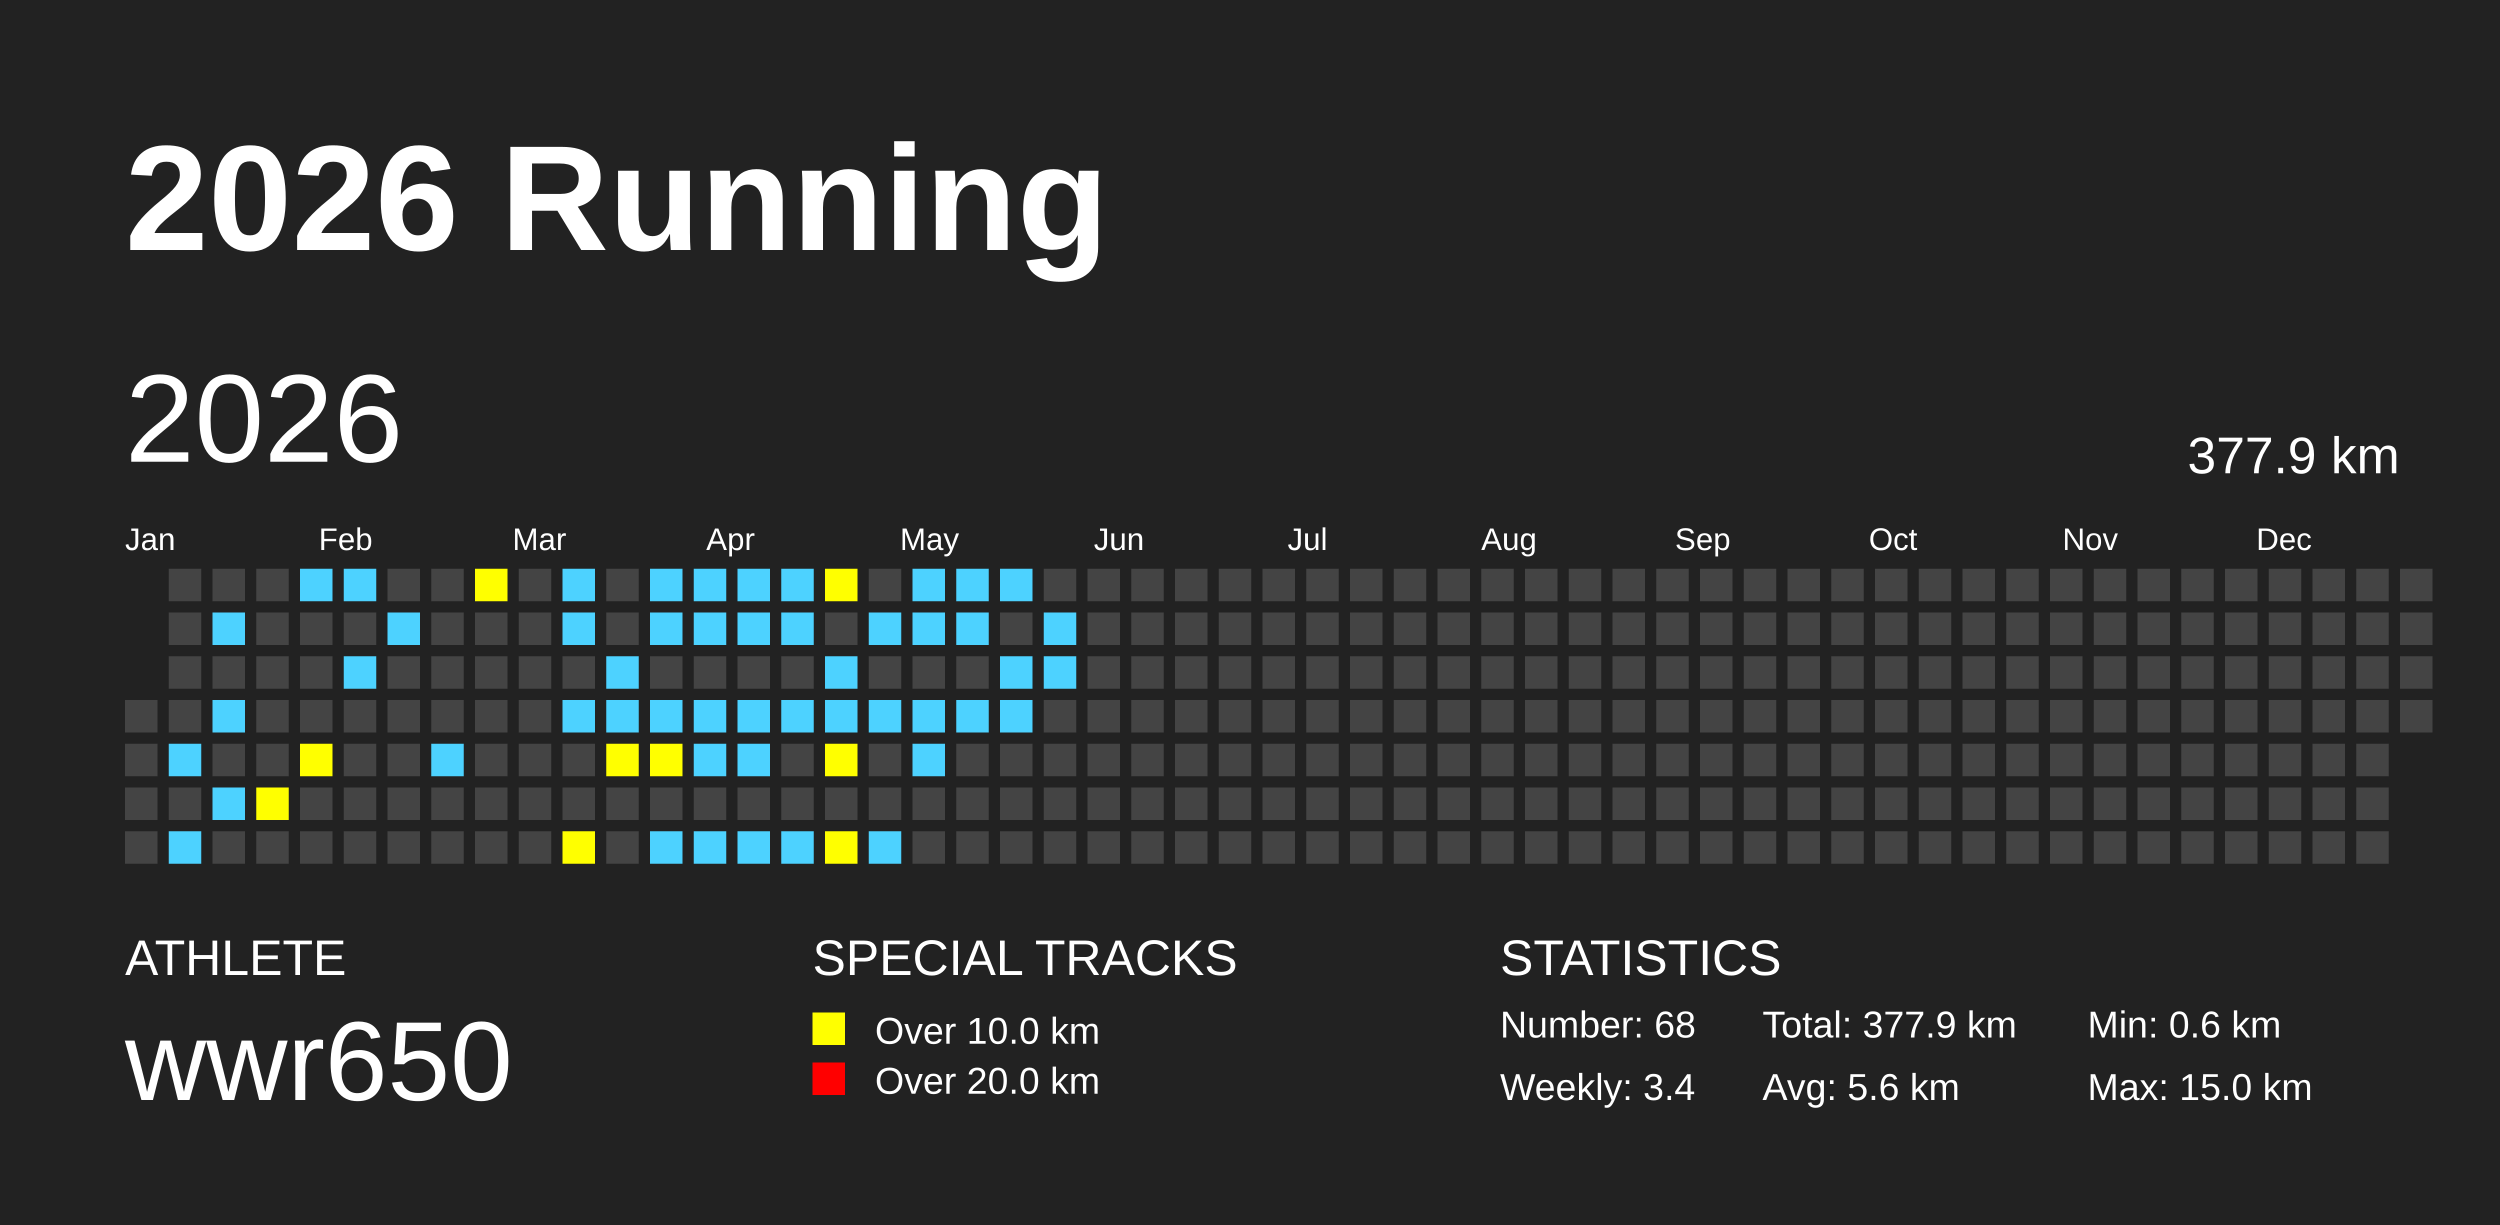
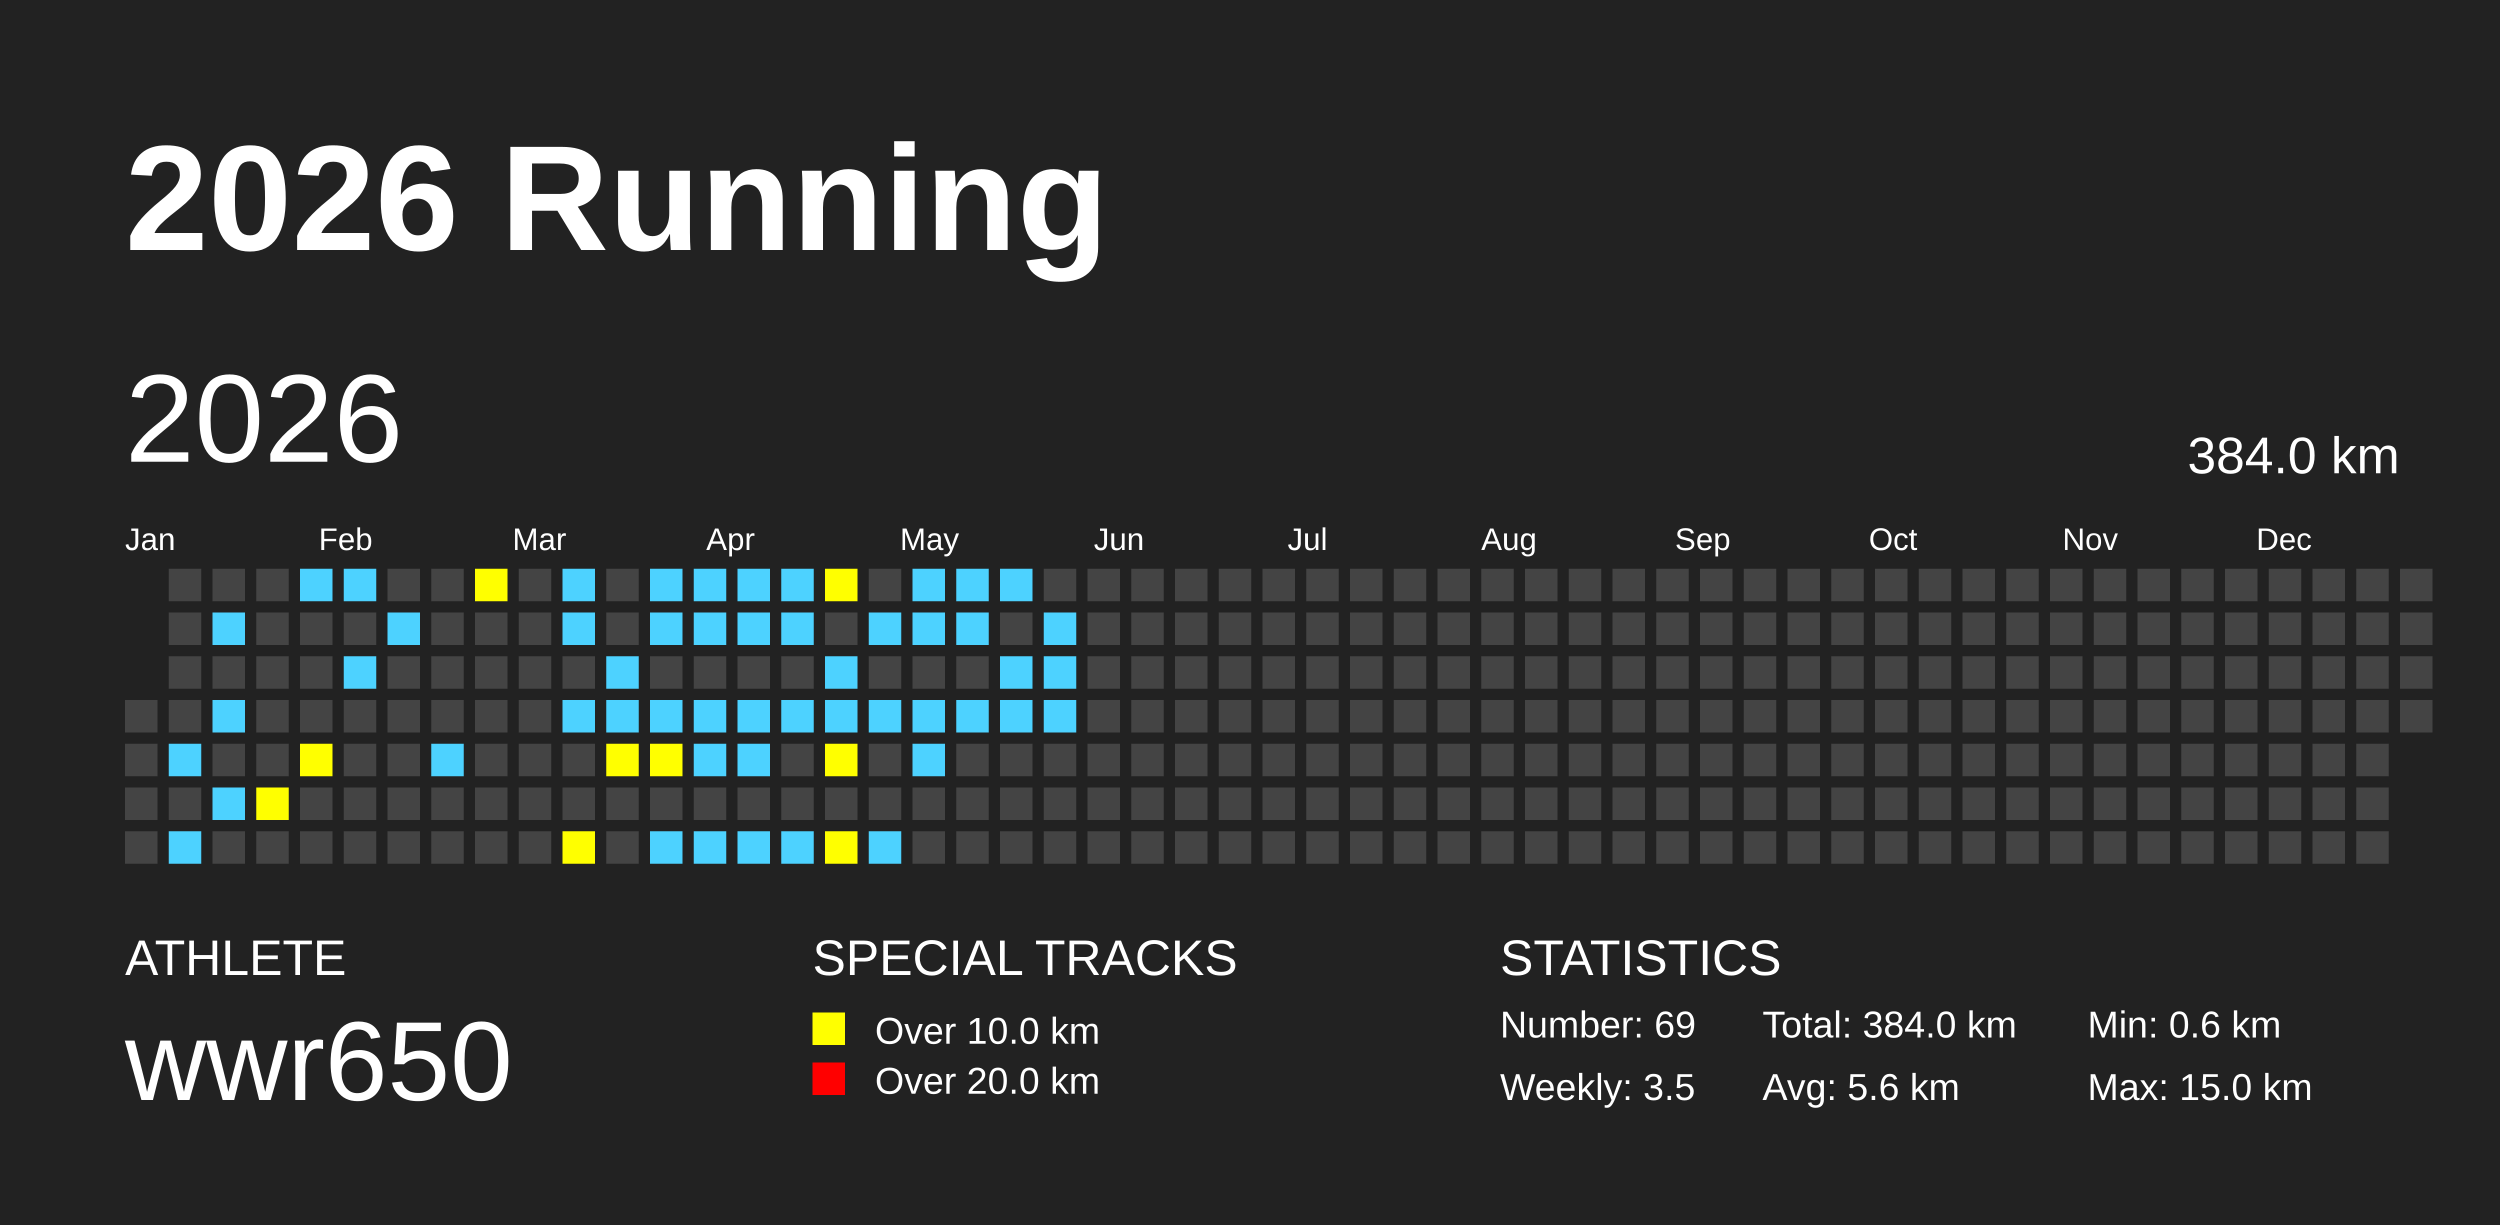
<svg xmlns="http://www.w3.org/2000/svg" baseProfile="full" height="98mm" version="1.1" viewBox="0,0,200,98" width="200mm">
  <defs />
  <rect fill="#222222" height="98" width="200" x="0" y="0" />
  <text fill="#FFFFFF" style="font-size:12px; font-family:Arial; font-weight:bold;" x="10" y="20">2026 Running</text>
  <text fill="#FFFFFF" style="font-size:4px; font-family:Arial" x="10" y="78">ATHLETE</text>
  <text fill="#FFFFFF" style="font-size:9px; font-family:Arial" x="10" y="88">wwr650</text>
  <text fill="#FFFFFF" style="font-size:4px; font-family:Arial" x="65" y="78">SPECIAL TRACKS</text>
  <rect fill="yellow" height="2.6" width="2.6" x="65" y="81" />
  <text fill="#FFFFFF" style="font-size:3px; font-family:Arial" x="70" y="83.5">Over 10.0 km</text>
  <rect fill="red" height="2.6" width="2.6" x="65" y="85" />
  <text fill="#FFFFFF" style="font-size:3px; font-family:Arial" x="70" y="87.5">Over 20.0 km</text>
  <text fill="#FFFFFF" style="font-size:4px; font-family:Arial" x="120" y="78">STATISTICS</text>
-   <text fill="#FFFFFF" style="font-size:3px; font-family:Arial" x="120" y="83">Number: 68</text>
-   <text fill="#FFFFFF" style="font-size:3px; font-family:Arial" x="120" y="88">Weekly: 3.4</text>
-   <text fill="#FFFFFF" style="font-size:3px; font-family:Arial" x="141" y="83">Total: 377.9 km</text>
+   <text fill="#FFFFFF" style="font-size:3px; font-family:Arial" x="120" y="83">Number: 69</text>
+   <text fill="#FFFFFF" style="font-size:3px; font-family:Arial" x="120" y="88">Weekly: 3.5</text>
+   <text fill="#FFFFFF" style="font-size:3px; font-family:Arial" x="141" y="83">Total: 384.0 km</text>
  <text fill="#FFFFFF" style="font-size:3px; font-family:Arial" x="141" y="88">Avg: 5.6 km</text>
  <text fill="#FFFFFF" style="font-size:3px; font-family:Arial" x="167" y="83">Min: 0.6 km</text>
  <text fill="#FFFFFF" style="font-size:3px; font-family:Arial" x="167" y="88">Max: 15.0 km</text>
  <text dominant-baseline="hanging" fill="#FFFFFF" style="font-size:10.0px; font-family:Arial;" x="10" y="30">2026</text>
-   <text dominant-baseline="hanging" fill="#FFFFFF" style="font-size:4.125px; font-family:Arial;" x="175" y="35">377.9 km</text>
+   <text dominant-baseline="hanging" fill="#FFFFFF" style="font-size:4.125px; font-family:Arial;" x="175" y="35">384.0 km</text>
  <text fill="#FFFFFF" style="font-size:2.5px; font-family:Arial" x="10.0" y="44">Jan</text>
  <text fill="#FFFFFF" style="font-size:2.5px; font-family:Arial" x="25.5" y="44">Feb</text>
  <text fill="#FFFFFF" style="font-size:2.5px; font-family:Arial" x="41.0" y="44">Mar</text>
  <text fill="#FFFFFF" style="font-size:2.5px; font-family:Arial" x="56.5" y="44">Apr</text>
  <text fill="#FFFFFF" style="font-size:2.5px; font-family:Arial" x="72.0" y="44">May</text>
  <text fill="#FFFFFF" style="font-size:2.5px; font-family:Arial" x="87.5" y="44">Jun</text>
  <text fill="#FFFFFF" style="font-size:2.5px; font-family:Arial" x="103.0" y="44">Jul</text>
  <text fill="#FFFFFF" style="font-size:2.5px; font-family:Arial" x="118.5" y="44">Aug</text>
  <text fill="#FFFFFF" style="font-size:2.5px; font-family:Arial" x="134.0" y="44">Sep</text>
  <text fill="#FFFFFF" style="font-size:2.5px; font-family:Arial" x="149.5" y="44">Oct</text>
  <text fill="#FFFFFF" style="font-size:2.5px; font-family:Arial" x="165.0" y="44">Nov</text>
  <text fill="#FFFFFF" style="font-size:2.5px; font-family:Arial" x="180.5" y="44">Dec</text>
  <rect fill="#444444" height="2.6" width="2.6" x="10.0" y="56.0" />
  <rect fill="#444444" height="2.6" width="2.6" x="10.0" y="59.5" />
  <rect fill="#444444" height="2.6" width="2.6" x="10.0" y="63.0" />
  <rect fill="#444444" height="2.6" width="2.6" x="10.0" y="66.5" />
  <rect fill="#444444" height="2.6" width="2.6" x="13.5" y="45.5" />
  <rect fill="#444444" height="2.6" width="2.6" x="13.5" y="49.0" />
  <rect fill="#444444" height="2.6" width="2.6" x="13.5" y="52.5" />
  <rect fill="#444444" height="2.6" width="2.6" x="13.5" y="56.0" />
  <rect fill="#4DD2FF" height="2.6" width="2.6" x="13.5" y="59.5" />
  <rect fill="#444444" height="2.6" width="2.6" x="13.5" y="63.0" />
  <rect fill="#4DD2FF" height="2.6" width="2.6" x="13.5" y="66.5" />
  <rect fill="#444444" height="2.6" width="2.6" x="17.0" y="45.5" />
  <rect fill="#4DD2FF" height="2.6" width="2.6" x="17.0" y="49.0" />
  <rect fill="#444444" height="2.6" width="2.6" x="17.0" y="52.5" />
  <rect fill="#4DD2FF" height="2.6" width="2.6" x="17.0" y="56.0" />
  <rect fill="#444444" height="2.6" width="2.6" x="17.0" y="59.5" />
  <rect fill="#4DD2FF" height="2.6" width="2.6" x="17.0" y="63.0" />
  <rect fill="#444444" height="2.6" width="2.6" x="17.0" y="66.5" />
  <rect fill="#444444" height="2.6" width="2.6" x="20.5" y="45.5" />
  <rect fill="#444444" height="2.6" width="2.6" x="20.5" y="49.0" />
  <rect fill="#444444" height="2.6" width="2.6" x="20.5" y="52.5" />
  <rect fill="#444444" height="2.6" width="2.6" x="20.5" y="56.0" />
  <rect fill="#444444" height="2.6" width="2.6" x="20.5" y="59.5" />
  <rect fill="yellow" height="2.6" width="2.6" x="20.5" y="63.0" />
  <rect fill="#444444" height="2.6" width="2.6" x="20.5" y="66.5" />
  <rect fill="#4DD2FF" height="2.6" width="2.6" x="24.0" y="45.5" />
  <rect fill="#444444" height="2.6" width="2.6" x="24.0" y="49.0" />
  <rect fill="#444444" height="2.6" width="2.6" x="24.0" y="52.5" />
  <rect fill="#444444" height="2.6" width="2.6" x="24.0" y="56.0" />
  <rect fill="yellow" height="2.6" width="2.6" x="24.0" y="59.5" />
  <rect fill="#444444" height="2.6" width="2.6" x="24.0" y="63.0" />
  <rect fill="#444444" height="2.6" width="2.6" x="24.0" y="66.5" />
  <rect fill="#4DD2FF" height="2.6" width="2.6" x="27.5" y="45.5" />
  <rect fill="#444444" height="2.6" width="2.6" x="27.5" y="49.0" />
  <rect fill="#4DD2FF" height="2.6" width="2.6" x="27.5" y="52.5" />
  <rect fill="#444444" height="2.6" width="2.6" x="27.5" y="56.0" />
  <rect fill="#444444" height="2.6" width="2.6" x="27.5" y="59.5" />
  <rect fill="#444444" height="2.6" width="2.6" x="27.5" y="63.0" />
  <rect fill="#444444" height="2.6" width="2.6" x="27.5" y="66.5" />
  <rect fill="#444444" height="2.6" width="2.6" x="31.0" y="45.5" />
  <rect fill="#4DD2FF" height="2.6" width="2.6" x="31.0" y="49.0" />
  <rect fill="#444444" height="2.6" width="2.6" x="31.0" y="52.5" />
  <rect fill="#444444" height="2.6" width="2.6" x="31.0" y="56.0" />
  <rect fill="#444444" height="2.6" width="2.6" x="31.0" y="59.5" />
  <rect fill="#444444" height="2.6" width="2.6" x="31.0" y="63.0" />
  <rect fill="#444444" height="2.6" width="2.6" x="31.0" y="66.5" />
  <rect fill="#444444" height="2.6" width="2.6" x="34.5" y="45.5" />
  <rect fill="#444444" height="2.6" width="2.6" x="34.5" y="49.0" />
  <rect fill="#444444" height="2.6" width="2.6" x="34.5" y="52.5" />
  <rect fill="#444444" height="2.6" width="2.6" x="34.5" y="56.0" />
  <rect fill="#4DD2FF" height="2.6" width="2.6" x="34.5" y="59.5" />
  <rect fill="#444444" height="2.6" width="2.6" x="34.5" y="63.0" />
  <rect fill="#444444" height="2.6" width="2.6" x="34.5" y="66.5" />
  <rect fill="yellow" height="2.6" width="2.6" x="38.0" y="45.5" />
  <rect fill="#444444" height="2.6" width="2.6" x="38.0" y="49.0" />
  <rect fill="#444444" height="2.6" width="2.6" x="38.0" y="52.5" />
  <rect fill="#444444" height="2.6" width="2.6" x="38.0" y="56.0" />
  <rect fill="#444444" height="2.6" width="2.6" x="38.0" y="59.5" />
  <rect fill="#444444" height="2.6" width="2.6" x="38.0" y="63.0" />
  <rect fill="#444444" height="2.6" width="2.6" x="38.0" y="66.5" />
  <rect fill="#444444" height="2.6" width="2.6" x="41.5" y="45.5" />
  <rect fill="#444444" height="2.6" width="2.6" x="41.5" y="49.0" />
  <rect fill="#444444" height="2.6" width="2.6" x="41.5" y="52.5" />
  <rect fill="#444444" height="2.6" width="2.6" x="41.5" y="56.0" />
  <rect fill="#444444" height="2.6" width="2.6" x="41.5" y="59.5" />
  <rect fill="#444444" height="2.6" width="2.6" x="41.5" y="63.0" />
  <rect fill="#444444" height="2.6" width="2.6" x="41.5" y="66.5" />
  <rect fill="#4DD2FF" height="2.6" width="2.6" x="45.0" y="45.5" />
  <rect fill="#4DD2FF" height="2.6" width="2.6" x="45.0" y="49.0" />
  <rect fill="#444444" height="2.6" width="2.6" x="45.0" y="52.5" />
  <rect fill="#4DD2FF" height="2.6" width="2.6" x="45.0" y="56.0" />
  <rect fill="#444444" height="2.6" width="2.6" x="45.0" y="59.5" />
  <rect fill="#444444" height="2.6" width="2.6" x="45.0" y="63.0" />
  <rect fill="yellow" height="2.6" width="2.6" x="45.0" y="66.5" />
  <rect fill="#444444" height="2.6" width="2.6" x="48.5" y="45.5" />
  <rect fill="#444444" height="2.6" width="2.6" x="48.5" y="49.0" />
  <rect fill="#4DD2FF" height="2.6" width="2.6" x="48.5" y="52.5" />
  <rect fill="#4DD2FF" height="2.6" width="2.6" x="48.5" y="56.0" />
  <rect fill="yellow" height="2.6" width="2.6" x="48.5" y="59.5" />
  <rect fill="#444444" height="2.6" width="2.6" x="48.5" y="63.0" />
  <rect fill="#444444" height="2.6" width="2.6" x="48.5" y="66.5" />
  <rect fill="#4DD2FF" height="2.6" width="2.6" x="52.0" y="45.5" />
  <rect fill="#4DD2FF" height="2.6" width="2.6" x="52.0" y="49.0" />
  <rect fill="#444444" height="2.6" width="2.6" x="52.0" y="52.5" />
  <rect fill="#4DD2FF" height="2.6" width="2.6" x="52.0" y="56.0" />
  <rect fill="yellow" height="2.6" width="2.6" x="52.0" y="59.5" />
  <rect fill="#444444" height="2.6" width="2.6" x="52.0" y="63.0" />
  <rect fill="#4DD2FF" height="2.6" width="2.6" x="52.0" y="66.5" />
  <rect fill="#4DD2FF" height="2.6" width="2.6" x="55.5" y="45.5" />
  <rect fill="#4DD2FF" height="2.6" width="2.6" x="55.5" y="49.0" />
  <rect fill="#444444" height="2.6" width="2.6" x="55.5" y="52.5" />
  <rect fill="#4DD2FF" height="2.6" width="2.6" x="55.5" y="56.0" />
  <rect fill="#4DD2FF" height="2.6" width="2.6" x="55.5" y="59.5" />
  <rect fill="#444444" height="2.6" width="2.6" x="55.5" y="63.0" />
  <rect fill="#4DD2FF" height="2.6" width="2.6" x="55.5" y="66.5" />
  <rect fill="#4DD2FF" height="2.6" width="2.6" x="59.0" y="45.5" />
  <rect fill="#4DD2FF" height="2.6" width="2.6" x="59.0" y="49.0" />
  <rect fill="#444444" height="2.6" width="2.6" x="59.0" y="52.5" />
  <rect fill="#4DD2FF" height="2.6" width="2.6" x="59.0" y="56.0" />
  <rect fill="#4DD2FF" height="2.6" width="2.6" x="59.0" y="59.5" />
  <rect fill="#444444" height="2.6" width="2.6" x="59.0" y="63.0" />
  <rect fill="#4DD2FF" height="2.6" width="2.6" x="59.0" y="66.5" />
  <rect fill="#4DD2FF" height="2.6" width="2.6" x="62.5" y="45.5" />
  <rect fill="#4DD2FF" height="2.6" width="2.6" x="62.5" y="49.0" />
  <rect fill="#444444" height="2.6" width="2.6" x="62.5" y="52.5" />
  <rect fill="#4DD2FF" height="2.6" width="2.6" x="62.5" y="56.0" />
  <rect fill="#444444" height="2.6" width="2.6" x="62.5" y="59.5" />
  <rect fill="#444444" height="2.6" width="2.6" x="62.5" y="63.0" />
  <rect fill="#4DD2FF" height="2.6" width="2.6" x="62.5" y="66.5" />
  <rect fill="yellow" height="2.6" width="2.6" x="66.0" y="45.5" />
  <rect fill="#444444" height="2.6" width="2.6" x="66.0" y="49.0" />
  <rect fill="#4DD2FF" height="2.6" width="2.6" x="66.0" y="52.5" />
  <rect fill="#4DD2FF" height="2.6" width="2.6" x="66.0" y="56.0" />
  <rect fill="yellow" height="2.6" width="2.6" x="66.0" y="59.5" />
  <rect fill="#444444" height="2.6" width="2.6" x="66.0" y="63.0" />
  <rect fill="yellow" height="2.6" width="2.6" x="66.0" y="66.5" />
  <rect fill="#444444" height="2.6" width="2.6" x="69.5" y="45.5" />
  <rect fill="#4DD2FF" height="2.6" width="2.6" x="69.5" y="49.0" />
  <rect fill="#444444" height="2.6" width="2.6" x="69.5" y="52.5" />
  <rect fill="#4DD2FF" height="2.6" width="2.6" x="69.5" y="56.0" />
  <rect fill="#444444" height="2.6" width="2.6" x="69.5" y="59.5" />
  <rect fill="#444444" height="2.6" width="2.6" x="69.5" y="63.0" />
  <rect fill="#4DD2FF" height="2.6" width="2.6" x="69.5" y="66.5" />
  <rect fill="#4DD2FF" height="2.6" width="2.6" x="73.0" y="45.5" />
  <rect fill="#4DD2FF" height="2.6" width="2.6" x="73.0" y="49.0" />
  <rect fill="#444444" height="2.6" width="2.6" x="73.0" y="52.5" />
  <rect fill="#4DD2FF" height="2.6" width="2.6" x="73.0" y="56.0" />
  <rect fill="#4DD2FF" height="2.6" width="2.6" x="73.0" y="59.5" />
  <rect fill="#444444" height="2.6" width="2.6" x="73.0" y="63.0" />
  <rect fill="#444444" height="2.6" width="2.6" x="73.0" y="66.5" />
  <rect fill="#4DD2FF" height="2.6" width="2.6" x="76.5" y="45.5" />
  <rect fill="#4DD2FF" height="2.6" width="2.6" x="76.5" y="49.0" />
  <rect fill="#444444" height="2.6" width="2.6" x="76.5" y="52.5" />
  <rect fill="#4DD2FF" height="2.6" width="2.6" x="76.5" y="56.0" />
  <rect fill="#444444" height="2.6" width="2.6" x="76.5" y="59.5" />
  <rect fill="#444444" height="2.6" width="2.6" x="76.5" y="63.0" />
  <rect fill="#444444" height="2.6" width="2.6" x="76.5" y="66.5" />
  <rect fill="#4DD2FF" height="2.6" width="2.6" x="80.0" y="45.5" />
  <rect fill="#444444" height="2.6" width="2.6" x="80.0" y="49.0" />
  <rect fill="#4DD2FF" height="2.6" width="2.6" x="80.0" y="52.5" />
  <rect fill="#4DD2FF" height="2.6" width="2.6" x="80.0" y="56.0" />
  <rect fill="#444444" height="2.6" width="2.6" x="80.0" y="59.5" />
  <rect fill="#444444" height="2.6" width="2.6" x="80.0" y="63.0" />
  <rect fill="#444444" height="2.6" width="2.6" x="80.0" y="66.5" />
  <rect fill="#444444" height="2.6" width="2.6" x="83.5" y="45.5" />
  <rect fill="#4DD2FF" height="2.6" width="2.6" x="83.5" y="49.0" />
  <rect fill="#4DD2FF" height="2.6" width="2.6" x="83.5" y="52.5" />
-   <rect fill="#444444" height="2.6" width="2.6" x="83.5" y="56.0" />
+   <rect fill="#4DD2FF" height="2.6" width="2.6" x="83.5" y="56.0" />
  <rect fill="#444444" height="2.6" width="2.6" x="83.5" y="59.5" />
  <rect fill="#444444" height="2.6" width="2.6" x="83.5" y="63.0" />
  <rect fill="#444444" height="2.6" width="2.6" x="83.5" y="66.5" />
  <rect fill="#444444" height="2.6" width="2.6" x="87.0" y="45.5" />
  <rect fill="#444444" height="2.6" width="2.6" x="87.0" y="49.0" />
  <rect fill="#444444" height="2.6" width="2.6" x="87.0" y="52.5" />
  <rect fill="#444444" height="2.6" width="2.6" x="87.0" y="56.0" />
  <rect fill="#444444" height="2.6" width="2.6" x="87.0" y="59.5" />
  <rect fill="#444444" height="2.6" width="2.6" x="87.0" y="63.0" />
  <rect fill="#444444" height="2.6" width="2.6" x="87.0" y="66.5" />
  <rect fill="#444444" height="2.6" width="2.6" x="90.5" y="45.5" />
  <rect fill="#444444" height="2.6" width="2.6" x="90.5" y="49.0" />
  <rect fill="#444444" height="2.6" width="2.6" x="90.5" y="52.5" />
  <rect fill="#444444" height="2.6" width="2.6" x="90.5" y="56.0" />
  <rect fill="#444444" height="2.6" width="2.6" x="90.5" y="59.5" />
  <rect fill="#444444" height="2.6" width="2.6" x="90.5" y="63.0" />
  <rect fill="#444444" height="2.6" width="2.6" x="90.5" y="66.5" />
  <rect fill="#444444" height="2.6" width="2.6" x="94.0" y="45.5" />
  <rect fill="#444444" height="2.6" width="2.6" x="94.0" y="49.0" />
  <rect fill="#444444" height="2.6" width="2.6" x="94.0" y="52.5" />
  <rect fill="#444444" height="2.6" width="2.6" x="94.0" y="56.0" />
  <rect fill="#444444" height="2.6" width="2.6" x="94.0" y="59.5" />
  <rect fill="#444444" height="2.6" width="2.6" x="94.0" y="63.0" />
  <rect fill="#444444" height="2.6" width="2.6" x="94.0" y="66.5" />
  <rect fill="#444444" height="2.6" width="2.6" x="97.5" y="45.5" />
  <rect fill="#444444" height="2.6" width="2.6" x="97.5" y="49.0" />
  <rect fill="#444444" height="2.6" width="2.6" x="97.5" y="52.5" />
  <rect fill="#444444" height="2.6" width="2.6" x="97.5" y="56.0" />
  <rect fill="#444444" height="2.6" width="2.6" x="97.5" y="59.5" />
  <rect fill="#444444" height="2.6" width="2.6" x="97.5" y="63.0" />
  <rect fill="#444444" height="2.6" width="2.6" x="97.5" y="66.5" />
  <rect fill="#444444" height="2.6" width="2.6" x="101.0" y="45.5" />
  <rect fill="#444444" height="2.6" width="2.6" x="101.0" y="49.0" />
  <rect fill="#444444" height="2.6" width="2.6" x="101.0" y="52.5" />
  <rect fill="#444444" height="2.6" width="2.6" x="101.0" y="56.0" />
  <rect fill="#444444" height="2.6" width="2.6" x="101.0" y="59.5" />
  <rect fill="#444444" height="2.6" width="2.6" x="101.0" y="63.0" />
  <rect fill="#444444" height="2.6" width="2.6" x="101.0" y="66.5" />
  <rect fill="#444444" height="2.6" width="2.6" x="104.5" y="45.5" />
  <rect fill="#444444" height="2.6" width="2.6" x="104.5" y="49.0" />
  <rect fill="#444444" height="2.6" width="2.6" x="104.5" y="52.5" />
  <rect fill="#444444" height="2.6" width="2.6" x="104.5" y="56.0" />
  <rect fill="#444444" height="2.6" width="2.6" x="104.5" y="59.5" />
  <rect fill="#444444" height="2.6" width="2.6" x="104.5" y="63.0" />
  <rect fill="#444444" height="2.6" width="2.6" x="104.5" y="66.5" />
  <rect fill="#444444" height="2.6" width="2.6" x="108.0" y="45.5" />
  <rect fill="#444444" height="2.6" width="2.6" x="108.0" y="49.0" />
  <rect fill="#444444" height="2.6" width="2.6" x="108.0" y="52.5" />
  <rect fill="#444444" height="2.6" width="2.6" x="108.0" y="56.0" />
  <rect fill="#444444" height="2.6" width="2.6" x="108.0" y="59.5" />
  <rect fill="#444444" height="2.6" width="2.6" x="108.0" y="63.0" />
  <rect fill="#444444" height="2.6" width="2.6" x="108.0" y="66.5" />
  <rect fill="#444444" height="2.6" width="2.6" x="111.5" y="45.5" />
  <rect fill="#444444" height="2.6" width="2.6" x="111.5" y="49.0" />
  <rect fill="#444444" height="2.6" width="2.6" x="111.5" y="52.5" />
  <rect fill="#444444" height="2.6" width="2.6" x="111.5" y="56.0" />
  <rect fill="#444444" height="2.6" width="2.6" x="111.5" y="59.5" />
  <rect fill="#444444" height="2.6" width="2.6" x="111.5" y="63.0" />
  <rect fill="#444444" height="2.6" width="2.6" x="111.5" y="66.5" />
  <rect fill="#444444" height="2.6" width="2.6" x="115.0" y="45.5" />
  <rect fill="#444444" height="2.6" width="2.6" x="115.0" y="49.0" />
  <rect fill="#444444" height="2.6" width="2.6" x="115.0" y="52.5" />
  <rect fill="#444444" height="2.6" width="2.6" x="115.0" y="56.0" />
  <rect fill="#444444" height="2.6" width="2.6" x="115.0" y="59.5" />
  <rect fill="#444444" height="2.6" width="2.6" x="115.0" y="63.0" />
  <rect fill="#444444" height="2.6" width="2.6" x="115.0" y="66.5" />
  <rect fill="#444444" height="2.6" width="2.6" x="118.5" y="45.5" />
  <rect fill="#444444" height="2.6" width="2.6" x="118.5" y="49.0" />
  <rect fill="#444444" height="2.6" width="2.6" x="118.5" y="52.5" />
  <rect fill="#444444" height="2.6" width="2.6" x="118.5" y="56.0" />
  <rect fill="#444444" height="2.6" width="2.6" x="118.5" y="59.5" />
  <rect fill="#444444" height="2.6" width="2.6" x="118.5" y="63.0" />
  <rect fill="#444444" height="2.6" width="2.6" x="118.5" y="66.5" />
  <rect fill="#444444" height="2.6" width="2.6" x="122.0" y="45.5" />
  <rect fill="#444444" height="2.6" width="2.6" x="122.0" y="49.0" />
  <rect fill="#444444" height="2.6" width="2.6" x="122.0" y="52.5" />
  <rect fill="#444444" height="2.6" width="2.6" x="122.0" y="56.0" />
  <rect fill="#444444" height="2.6" width="2.6" x="122.0" y="59.5" />
  <rect fill="#444444" height="2.6" width="2.6" x="122.0" y="63.0" />
  <rect fill="#444444" height="2.6" width="2.6" x="122.0" y="66.5" />
  <rect fill="#444444" height="2.6" width="2.6" x="125.5" y="45.5" />
  <rect fill="#444444" height="2.6" width="2.6" x="125.5" y="49.0" />
  <rect fill="#444444" height="2.6" width="2.6" x="125.5" y="52.5" />
  <rect fill="#444444" height="2.6" width="2.6" x="125.5" y="56.0" />
  <rect fill="#444444" height="2.6" width="2.6" x="125.5" y="59.5" />
  <rect fill="#444444" height="2.6" width="2.6" x="125.5" y="63.0" />
  <rect fill="#444444" height="2.6" width="2.6" x="125.5" y="66.5" />
  <rect fill="#444444" height="2.6" width="2.6" x="129.0" y="45.5" />
  <rect fill="#444444" height="2.6" width="2.6" x="129.0" y="49.0" />
  <rect fill="#444444" height="2.6" width="2.6" x="129.0" y="52.5" />
  <rect fill="#444444" height="2.6" width="2.6" x="129.0" y="56.0" />
  <rect fill="#444444" height="2.6" width="2.6" x="129.0" y="59.5" />
  <rect fill="#444444" height="2.6" width="2.6" x="129.0" y="63.0" />
  <rect fill="#444444" height="2.6" width="2.6" x="129.0" y="66.5" />
  <rect fill="#444444" height="2.6" width="2.6" x="132.5" y="45.5" />
  <rect fill="#444444" height="2.6" width="2.6" x="132.5" y="49.0" />
  <rect fill="#444444" height="2.6" width="2.6" x="132.5" y="52.5" />
  <rect fill="#444444" height="2.6" width="2.6" x="132.5" y="56.0" />
  <rect fill="#444444" height="2.6" width="2.6" x="132.5" y="59.5" />
  <rect fill="#444444" height="2.6" width="2.6" x="132.5" y="63.0" />
  <rect fill="#444444" height="2.6" width="2.6" x="132.5" y="66.5" />
  <rect fill="#444444" height="2.6" width="2.6" x="136.0" y="45.5" />
  <rect fill="#444444" height="2.6" width="2.6" x="136.0" y="49.0" />
  <rect fill="#444444" height="2.6" width="2.6" x="136.0" y="52.5" />
  <rect fill="#444444" height="2.6" width="2.6" x="136.0" y="56.0" />
  <rect fill="#444444" height="2.6" width="2.6" x="136.0" y="59.5" />
  <rect fill="#444444" height="2.6" width="2.6" x="136.0" y="63.0" />
  <rect fill="#444444" height="2.6" width="2.6" x="136.0" y="66.5" />
  <rect fill="#444444" height="2.6" width="2.6" x="139.5" y="45.5" />
  <rect fill="#444444" height="2.6" width="2.6" x="139.5" y="49.0" />
  <rect fill="#444444" height="2.6" width="2.6" x="139.5" y="52.5" />
  <rect fill="#444444" height="2.6" width="2.6" x="139.5" y="56.0" />
  <rect fill="#444444" height="2.6" width="2.6" x="139.5" y="59.5" />
  <rect fill="#444444" height="2.6" width="2.6" x="139.5" y="63.0" />
  <rect fill="#444444" height="2.6" width="2.6" x="139.5" y="66.5" />
  <rect fill="#444444" height="2.6" width="2.6" x="143.0" y="45.5" />
  <rect fill="#444444" height="2.6" width="2.6" x="143.0" y="49.0" />
  <rect fill="#444444" height="2.6" width="2.6" x="143.0" y="52.5" />
  <rect fill="#444444" height="2.6" width="2.6" x="143.0" y="56.0" />
  <rect fill="#444444" height="2.6" width="2.6" x="143.0" y="59.5" />
  <rect fill="#444444" height="2.6" width="2.6" x="143.0" y="63.0" />
  <rect fill="#444444" height="2.6" width="2.6" x="143.0" y="66.5" />
  <rect fill="#444444" height="2.6" width="2.6" x="146.5" y="45.5" />
  <rect fill="#444444" height="2.6" width="2.6" x="146.5" y="49.0" />
  <rect fill="#444444" height="2.6" width="2.6" x="146.5" y="52.5" />
  <rect fill="#444444" height="2.6" width="2.6" x="146.5" y="56.0" />
  <rect fill="#444444" height="2.6" width="2.6" x="146.5" y="59.5" />
  <rect fill="#444444" height="2.6" width="2.6" x="146.5" y="63.0" />
  <rect fill="#444444" height="2.6" width="2.6" x="146.5" y="66.5" />
  <rect fill="#444444" height="2.6" width="2.6" x="150.0" y="45.5" />
  <rect fill="#444444" height="2.6" width="2.6" x="150.0" y="49.0" />
  <rect fill="#444444" height="2.6" width="2.6" x="150.0" y="52.5" />
  <rect fill="#444444" height="2.6" width="2.6" x="150.0" y="56.0" />
  <rect fill="#444444" height="2.6" width="2.6" x="150.0" y="59.5" />
  <rect fill="#444444" height="2.6" width="2.6" x="150.0" y="63.0" />
  <rect fill="#444444" height="2.6" width="2.6" x="150.0" y="66.5" />
  <rect fill="#444444" height="2.6" width="2.6" x="153.5" y="45.5" />
  <rect fill="#444444" height="2.6" width="2.6" x="153.5" y="49.0" />
  <rect fill="#444444" height="2.6" width="2.6" x="153.5" y="52.5" />
  <rect fill="#444444" height="2.6" width="2.6" x="153.5" y="56.0" />
  <rect fill="#444444" height="2.6" width="2.6" x="153.5" y="59.5" />
  <rect fill="#444444" height="2.6" width="2.6" x="153.5" y="63.0" />
  <rect fill="#444444" height="2.6" width="2.6" x="153.5" y="66.5" />
  <rect fill="#444444" height="2.6" width="2.6" x="157.0" y="45.5" />
  <rect fill="#444444" height="2.6" width="2.6" x="157.0" y="49.0" />
  <rect fill="#444444" height="2.6" width="2.6" x="157.0" y="52.5" />
  <rect fill="#444444" height="2.6" width="2.6" x="157.0" y="56.0" />
  <rect fill="#444444" height="2.6" width="2.6" x="157.0" y="59.5" />
  <rect fill="#444444" height="2.6" width="2.6" x="157.0" y="63.0" />
  <rect fill="#444444" height="2.6" width="2.6" x="157.0" y="66.5" />
  <rect fill="#444444" height="2.6" width="2.6" x="160.5" y="45.5" />
  <rect fill="#444444" height="2.6" width="2.6" x="160.5" y="49.0" />
  <rect fill="#444444" height="2.6" width="2.6" x="160.5" y="52.5" />
  <rect fill="#444444" height="2.6" width="2.6" x="160.5" y="56.0" />
  <rect fill="#444444" height="2.6" width="2.6" x="160.5" y="59.5" />
  <rect fill="#444444" height="2.6" width="2.6" x="160.5" y="63.0" />
  <rect fill="#444444" height="2.6" width="2.6" x="160.5" y="66.5" />
  <rect fill="#444444" height="2.6" width="2.6" x="164.0" y="45.5" />
  <rect fill="#444444" height="2.6" width="2.6" x="164.0" y="49.0" />
  <rect fill="#444444" height="2.6" width="2.6" x="164.0" y="52.5" />
  <rect fill="#444444" height="2.6" width="2.6" x="164.0" y="56.0" />
  <rect fill="#444444" height="2.6" width="2.6" x="164.0" y="59.5" />
  <rect fill="#444444" height="2.6" width="2.6" x="164.0" y="63.0" />
  <rect fill="#444444" height="2.6" width="2.6" x="164.0" y="66.5" />
  <rect fill="#444444" height="2.6" width="2.6" x="167.5" y="45.5" />
  <rect fill="#444444" height="2.6" width="2.6" x="167.5" y="49.0" />
  <rect fill="#444444" height="2.6" width="2.6" x="167.5" y="52.5" />
  <rect fill="#444444" height="2.6" width="2.6" x="167.5" y="56.0" />
  <rect fill="#444444" height="2.6" width="2.6" x="167.5" y="59.5" />
  <rect fill="#444444" height="2.6" width="2.6" x="167.5" y="63.0" />
  <rect fill="#444444" height="2.6" width="2.6" x="167.5" y="66.5" />
  <rect fill="#444444" height="2.6" width="2.6" x="171.0" y="45.5" />
  <rect fill="#444444" height="2.6" width="2.6" x="171.0" y="49.0" />
  <rect fill="#444444" height="2.6" width="2.6" x="171.0" y="52.5" />
  <rect fill="#444444" height="2.6" width="2.6" x="171.0" y="56.0" />
  <rect fill="#444444" height="2.6" width="2.6" x="171.0" y="59.5" />
  <rect fill="#444444" height="2.6" width="2.6" x="171.0" y="63.0" />
  <rect fill="#444444" height="2.6" width="2.6" x="171.0" y="66.5" />
  <rect fill="#444444" height="2.6" width="2.6" x="174.5" y="45.5" />
  <rect fill="#444444" height="2.6" width="2.6" x="174.5" y="49.0" />
  <rect fill="#444444" height="2.6" width="2.6" x="174.5" y="52.5" />
  <rect fill="#444444" height="2.6" width="2.6" x="174.5" y="56.0" />
  <rect fill="#444444" height="2.6" width="2.6" x="174.5" y="59.5" />
  <rect fill="#444444" height="2.6" width="2.6" x="174.5" y="63.0" />
  <rect fill="#444444" height="2.6" width="2.6" x="174.5" y="66.5" />
  <rect fill="#444444" height="2.6" width="2.6" x="178.0" y="45.5" />
  <rect fill="#444444" height="2.6" width="2.6" x="178.0" y="49.0" />
  <rect fill="#444444" height="2.6" width="2.6" x="178.0" y="52.5" />
  <rect fill="#444444" height="2.6" width="2.6" x="178.0" y="56.0" />
  <rect fill="#444444" height="2.6" width="2.6" x="178.0" y="59.5" />
  <rect fill="#444444" height="2.6" width="2.6" x="178.0" y="63.0" />
  <rect fill="#444444" height="2.6" width="2.6" x="178.0" y="66.5" />
  <rect fill="#444444" height="2.6" width="2.6" x="181.5" y="45.5" />
  <rect fill="#444444" height="2.6" width="2.6" x="181.5" y="49.0" />
  <rect fill="#444444" height="2.6" width="2.6" x="181.5" y="52.5" />
  <rect fill="#444444" height="2.6" width="2.6" x="181.5" y="56.0" />
  <rect fill="#444444" height="2.6" width="2.6" x="181.5" y="59.5" />
  <rect fill="#444444" height="2.6" width="2.6" x="181.5" y="63.0" />
  <rect fill="#444444" height="2.6" width="2.6" x="181.5" y="66.5" />
  <rect fill="#444444" height="2.6" width="2.6" x="185.0" y="45.5" />
  <rect fill="#444444" height="2.6" width="2.6" x="185.0" y="49.0" />
  <rect fill="#444444" height="2.6" width="2.6" x="185.0" y="52.5" />
  <rect fill="#444444" height="2.6" width="2.6" x="185.0" y="56.0" />
  <rect fill="#444444" height="2.6" width="2.6" x="185.0" y="59.5" />
  <rect fill="#444444" height="2.6" width="2.6" x="185.0" y="63.0" />
  <rect fill="#444444" height="2.6" width="2.6" x="185.0" y="66.5" />
  <rect fill="#444444" height="2.6" width="2.6" x="188.5" y="45.5" />
  <rect fill="#444444" height="2.6" width="2.6" x="188.5" y="49.0" />
  <rect fill="#444444" height="2.6" width="2.6" x="188.5" y="52.5" />
  <rect fill="#444444" height="2.6" width="2.6" x="188.5" y="56.0" />
  <rect fill="#444444" height="2.6" width="2.6" x="188.5" y="59.5" />
  <rect fill="#444444" height="2.6" width="2.6" x="188.5" y="63.0" />
  <rect fill="#444444" height="2.6" width="2.6" x="188.5" y="66.5" />
  <rect fill="#444444" height="2.6" width="2.6" x="192.0" y="45.5" />
  <rect fill="#444444" height="2.6" width="2.6" x="192.0" y="49.0" />
  <rect fill="#444444" height="2.6" width="2.6" x="192.0" y="52.5" />
  <rect fill="#444444" height="2.6" width="2.6" x="192.0" y="56.0" />
</svg>
